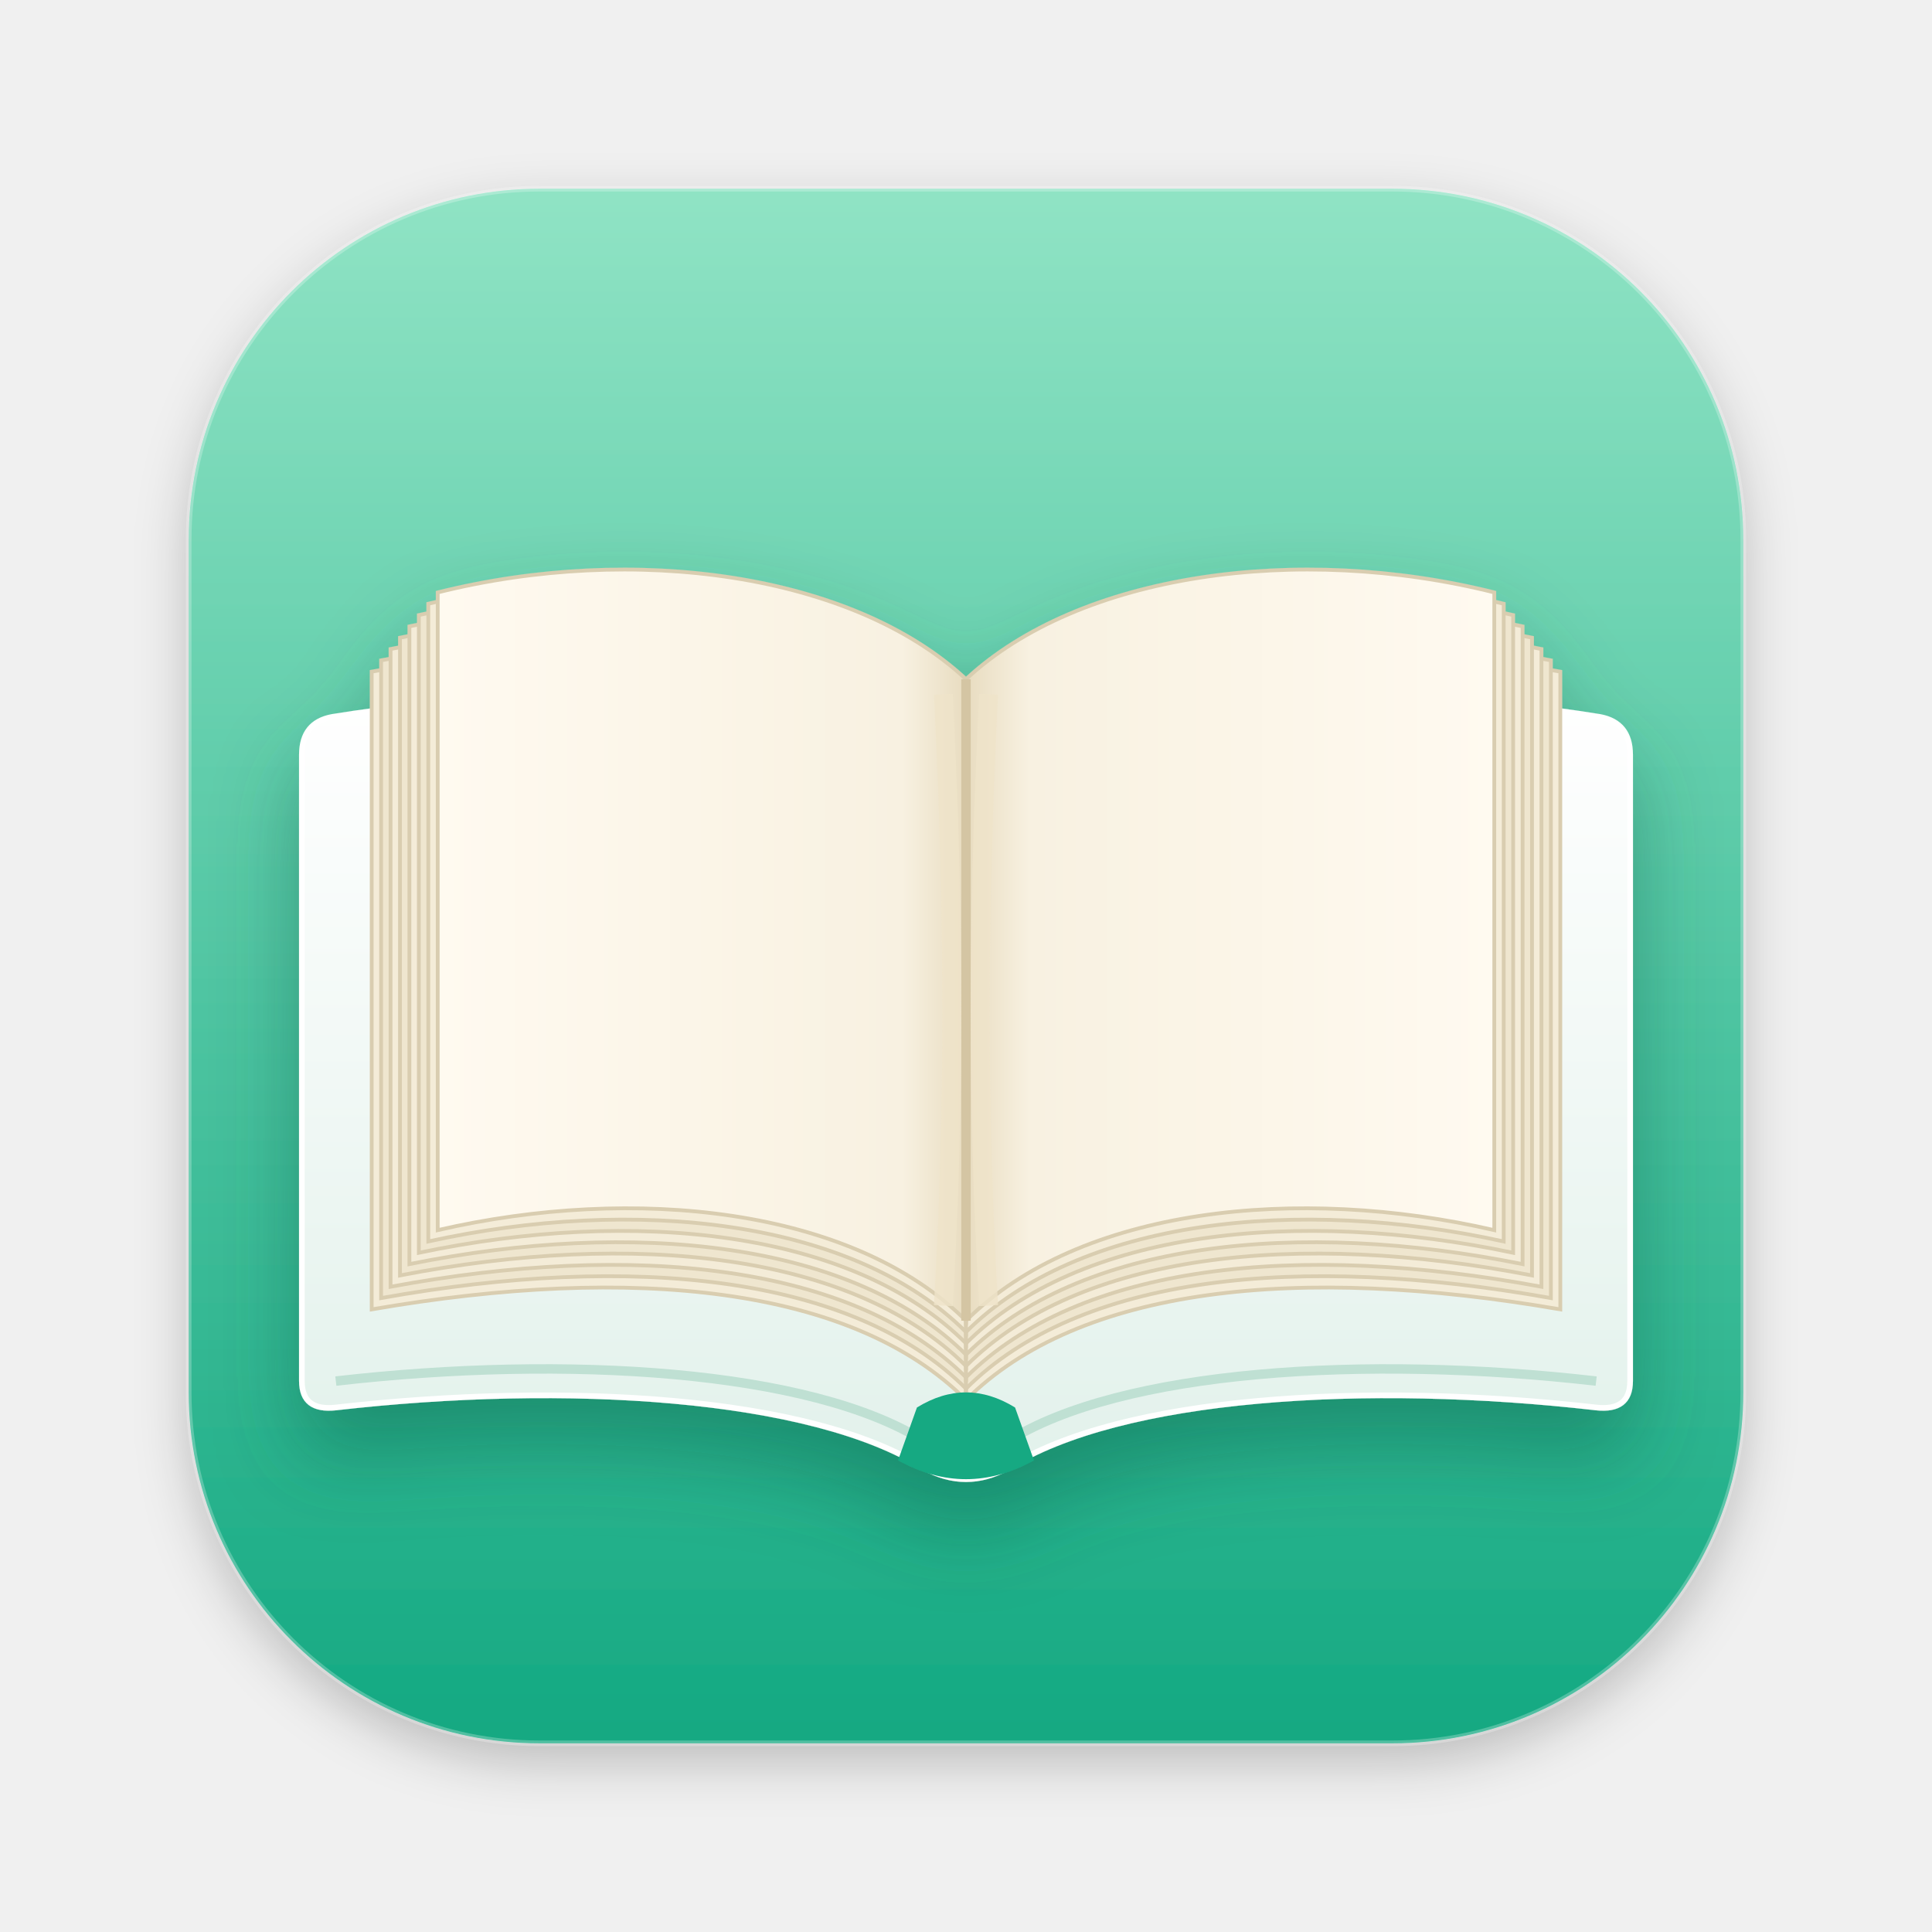
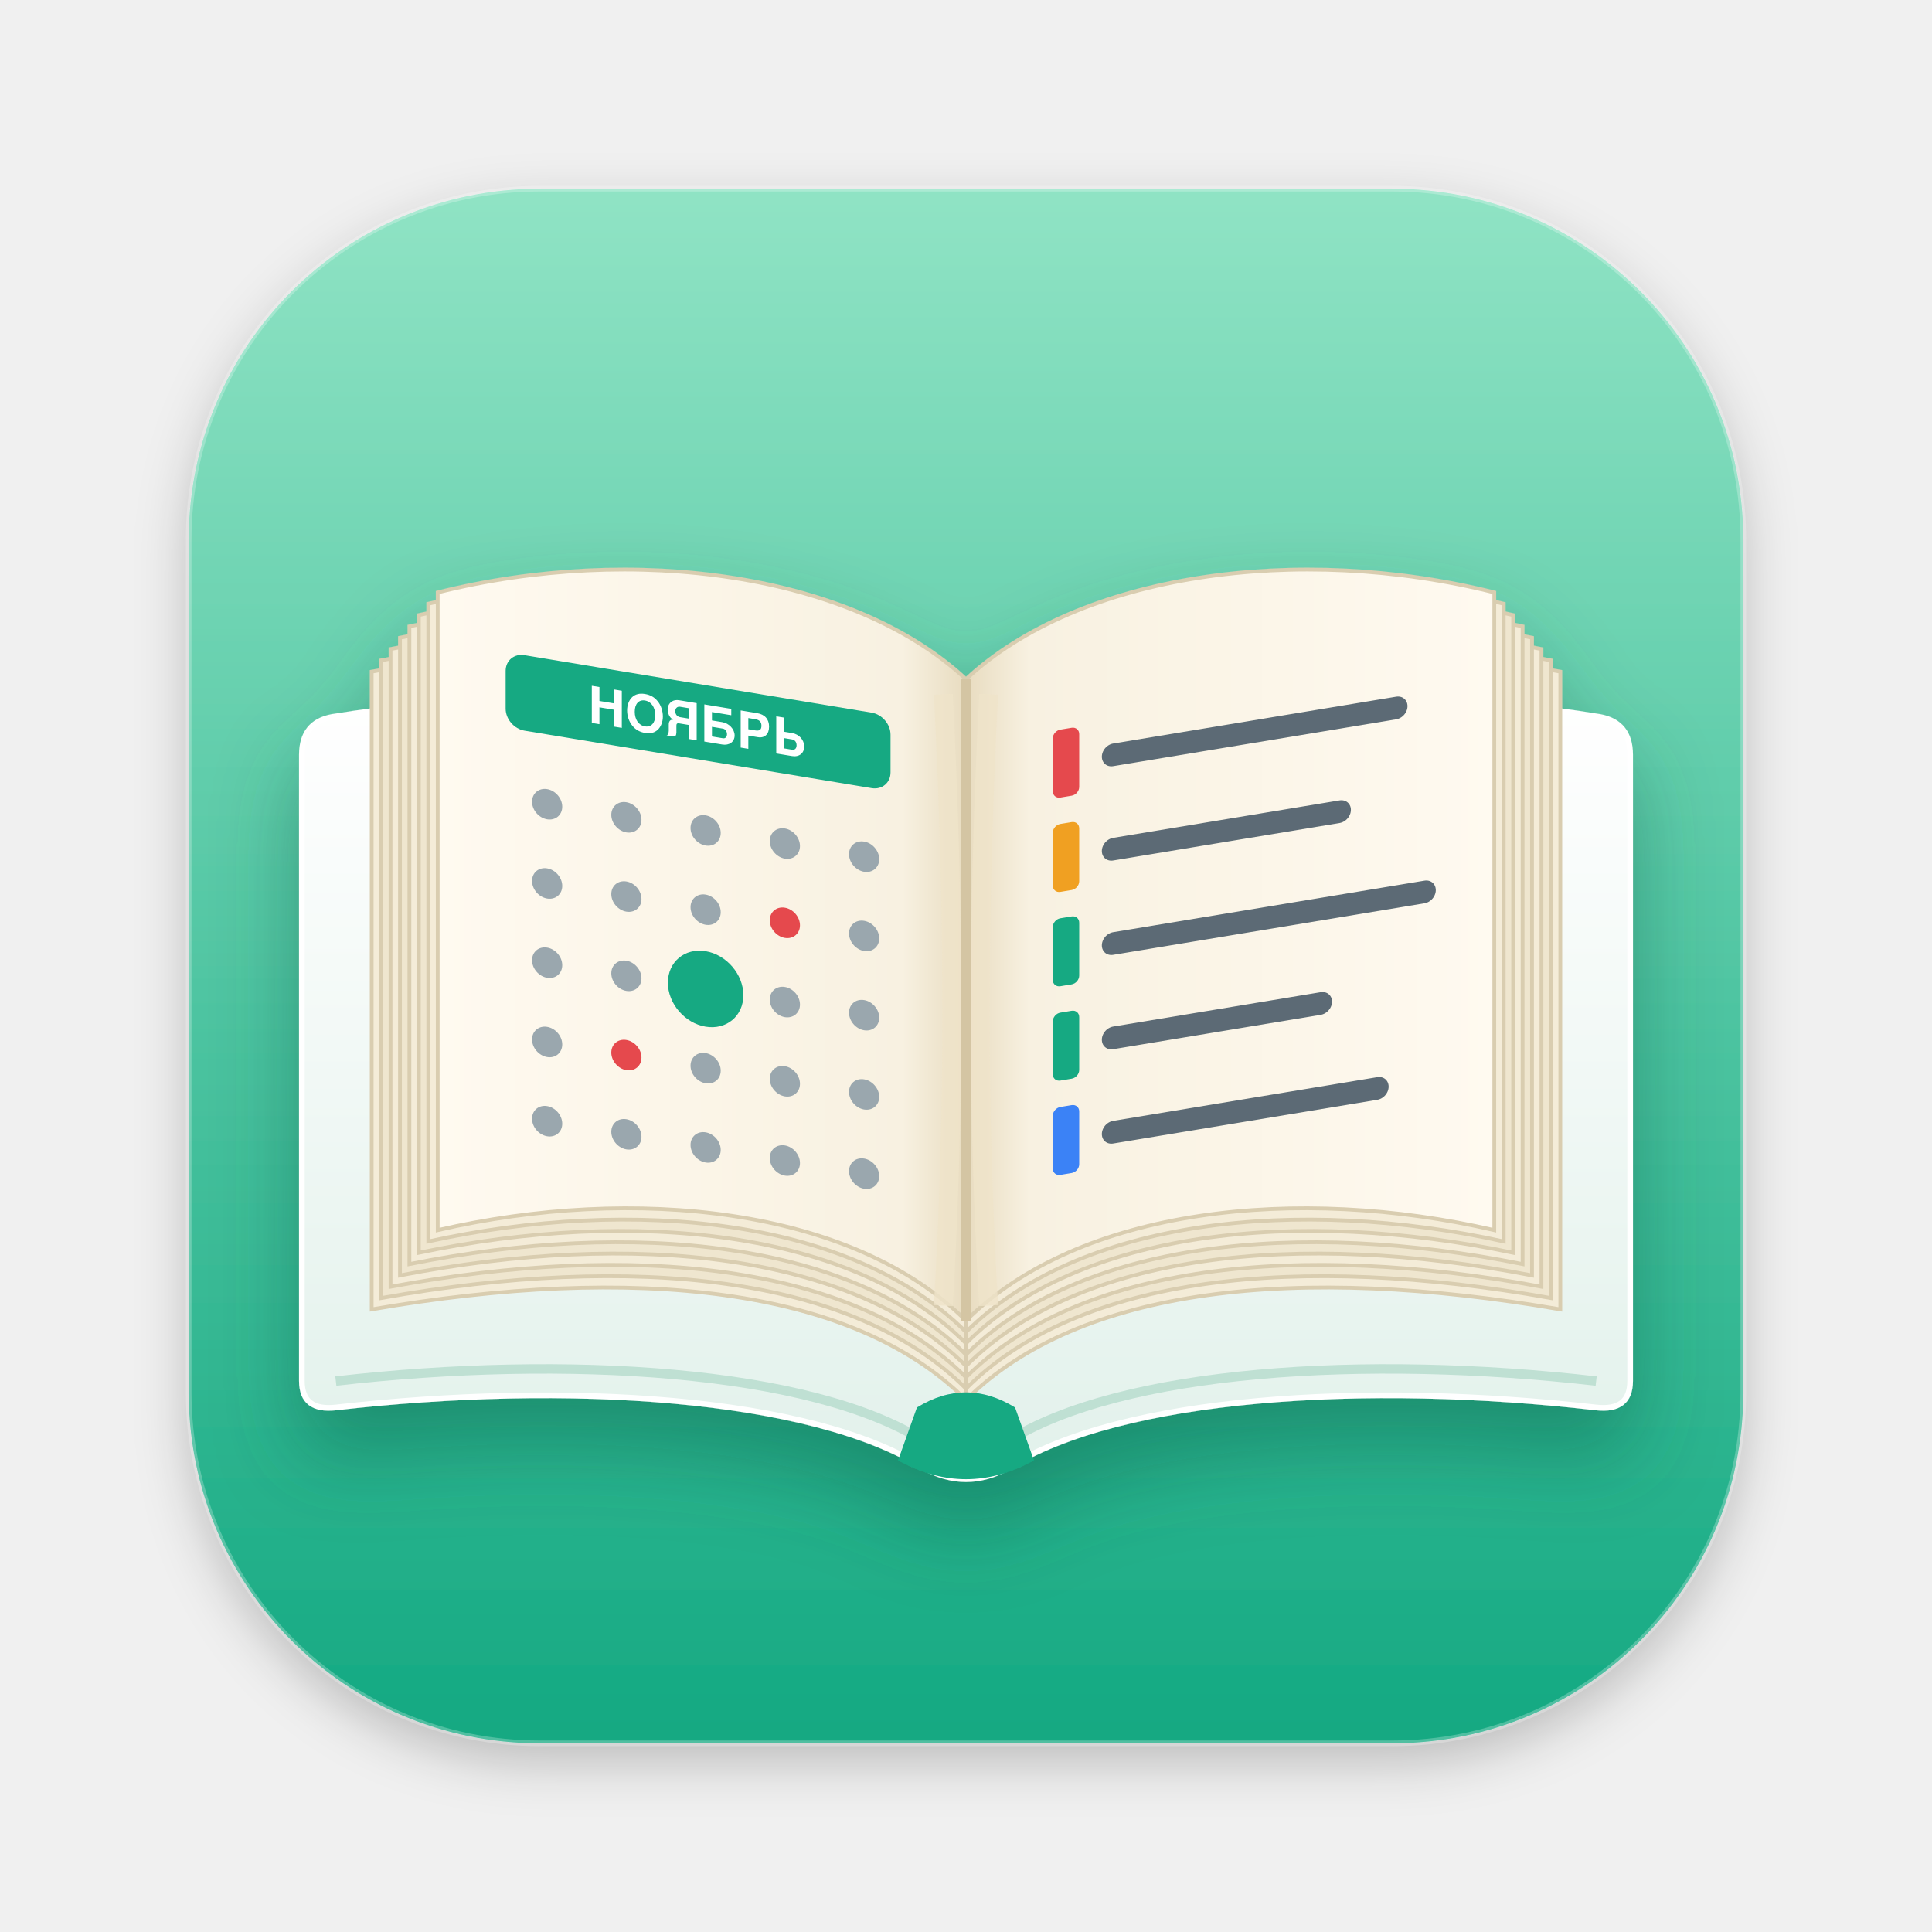
<svg xmlns="http://www.w3.org/2000/svg" width="1024" height="1024" viewBox="0 0 1024 1024">
  <defs>
    <linearGradient id="bg" x1="0" y1="0" x2="0" y2="1">
      <stop offset="0" stop-color="#8fe3c4" />
      <stop offset="1" stop-color="#14a982" />
    </linearGradient>
    <linearGradient id="cov" x1="0" y1="0" x2="0" y2="1">
      <stop offset="0" stop-color="#ffffff" />
      <stop offset="1" stop-color="#e2f1eb" />
    </linearGradient>
    <linearGradient id="pl" x1="1" y1="0" x2="0" y2="0">
      <stop offset="0" stop-color="#e8dcc0" />
      <stop offset=".12" stop-color="#f8f1e1" />
      <stop offset="1" stop-color="#fffaf0" />
    </linearGradient>
    <linearGradient id="pr" x1="0" y1="0" x2="1" y2="0">
      <stop offset="0" stop-color="#e8dcc0" />
      <stop offset=".12" stop-color="#f8f1e1" />
      <stop offset="1" stop-color="#fffaf0" />
    </linearGradient>
    <filter id="sh" x="-20%" y="-20%" width="140%" height="160%">
      <feDropShadow dx="0" dy="24" stdDeviation="22" flood-color="#06573f" flood-opacity=".4" />
    </filter>
    <filter id="bgsh" x="-10%" y="-10%" width="120%" height="125%">
      <feDropShadow dx="0" dy="10" stdDeviation="14" flood-color="#000" flood-opacity=".22" />
    </filter>
+     <filter id="bm" x="-50%" y="-5%" width="200%" height="115%">
+       <feDropShadow dx="3" dy="6" stdDeviation="6" flood-color="#06573f" flood-opacity=".35" />
+     </filter>
  </defs>
  <rect x="100" y="100" width="824" height="824" rx="186" fill="url(#bg)" filter="url(#bgsh)" />
  <rect x="100" y="100" width="824" height="824" rx="186" fill="none" stroke="#fff" stroke-opacity=".25" stroke-width="3" />
  <g filter="url(#sh)" transform="translate(0 -12)">
    <path d="M512 430 C 430 380, 300 372, 176 392 Q160 395 160 412 L160 744 Q160 760 178 758 C 300 744, 430 752, 490 790 Q512 802 534 790 C 594 752, 724 744, 846 758 Q864 760 864 744 L864 412 Q864 395 848 392 C 724 372, 594 380, 512 430 Z" fill="url(#cov)" stroke="#ffffff" stroke-width="3" />
    <path d="M178 744 C 300 730, 430 738, 490 776 Q512 788 534 776 C 594 738, 724 730, 846 744" fill="none" stroke="#bfe0d3" stroke-width="5" />
    <path d="M512 414 C 452 358, 336 342, 197 368 L197 706 C 336 682, 452 694, 512 754 Z" fill="#f4ecd8" stroke="#d9cdb0" stroke-width="2" />
    <path d="M512 414 C 572 358, 688 342, 827 368 L827 706 C 688 682, 572 694, 512 754 Z" fill="#f4ecd8" stroke="#d9cdb0" stroke-width="2" />
    <path d="M512 408 C 452 352, 336 336, 202 362 L202 700 C 336 676, 452 688, 512 748 Z" fill="#efe6cf" stroke="#d9cdb0" stroke-width="2" />
    <path d="M512 408 C 572 352, 688 336, 822 362 L822 700 C 688 676, 572 688, 512 748 Z" fill="#efe6cf" stroke="#d9cdb0" stroke-width="2" />
    <path d="M512 402 C 452 346, 336 330, 207 356 L207 694 C 336 670, 452 682, 512 742 Z" fill="#f4ecd8" stroke="#d9cdb0" stroke-width="2" />
    <path d="M512 402 C 572 346, 688 330, 817 356 L817 694 C 688 670, 572 682, 512 742 Z" fill="#f4ecd8" stroke="#d9cdb0" stroke-width="2" />
    <path d="M512 396 C 452 340, 336 324, 212 350 L212 688 C 336 664, 452 676, 512 736 Z" fill="#efe6cf" stroke="#d9cdb0" stroke-width="2" />
    <path d="M512 396 C 572 340, 688 324, 812 350 L812 688 C 688 664, 572 676, 512 736 Z" fill="#efe6cf" stroke="#d9cdb0" stroke-width="2" />
    <path d="M512 390 C 452 334, 336 318, 217 344 L217 682 C 336 658, 452 670, 512 730 Z" fill="#f4ecd8" stroke="#d9cdb0" stroke-width="2" />
    <path d="M512 390 C 572 334, 688 318, 807 344 L807 682 C 688 658, 572 670, 512 730 Z" fill="#f4ecd8" stroke="#d9cdb0" stroke-width="2" />
    <path d="M512 384 C 452 328, 336 312, 222 338 L222 676 C 336 652, 452 664, 512 724 Z" fill="#efe6cf" stroke="#d9cdb0" stroke-width="2" />
    <path d="M512 384 C 572 328, 688 312, 802 338 L802 676 C 688 652, 572 664, 512 724 Z" fill="#efe6cf" stroke="#d9cdb0" stroke-width="2" />
    <path d="M512 378 C 452 322, 336 306, 227 332 L227 670 C 336 646, 452 658, 512 718 Z" fill="#f4ecd8" stroke="#d9cdb0" stroke-width="2" />
    <path d="M512 378 C 572 322, 688 306, 797 332 L797 670 C 688 646, 572 658, 512 718 Z" fill="#f4ecd8" stroke="#d9cdb0" stroke-width="2" />
    <path d="M512 372 C 452 316, 336 300, 232 326 L232 664 C 336 640, 452 652, 512 712 Z" fill="url(#pl)" stroke="#d9cdb0" stroke-width="2" />
    <path d="M512 372 C 572 316, 688 300, 792 326 L792 664 C 688 640, 572 652, 512 712 Z" fill="url(#pr)" stroke="#d9cdb0" stroke-width="2" />
    <path d="M512 372 L512 712" stroke="#d4c5a3" stroke-width="5" />
    <path d="M500 380 C 506 500, 506 600, 500 704 M524 380 C 518 500, 518 600, 524 704" stroke="#efe4c9" stroke-width="10" fill="none" opacity=".8" />
+     <g transform="translate(512 0) skewY(9.4) translate(-512 0)">
+       <rect x="268" y="398" width="204" height="40" rx="10" fill="#14a982" />
+       <text x="370" y="428" text-anchor="middle" font-family="Helvetica,Arial,sans-serif" font-size="27" font-weight="700" fill="#fff">НОЯБРЬ</text>
+       <circle cx="290" cy="475" r="8" fill="#9aa7ae" />
+       <circle cx="332" cy="475" r="8" fill="#9aa7ae" />
+       <circle cx="374" cy="475" r="8" fill="#9aa7ae" />
+       <circle cx="416" cy="475" r="8" fill="#9aa7ae" />
+       <circle cx="458" cy="475" r="8" fill="#9aa7ae" />
+       <circle cx="290" cy="517" r="8" fill="#9aa7ae" />
+       <circle cx="332" cy="517" r="8" fill="#9aa7ae" />
+       <circle cx="374" cy="517" r="8" fill="#9aa7ae" />
+       <circle cx="416" cy="517" r="8" fill="#e5484d" />
+       <circle cx="458" cy="517" r="8" fill="#9aa7ae" />
+       <circle cx="290" cy="559" r="8" fill="#9aa7ae" />
+       <circle cx="332" cy="559" r="8" fill="#9aa7ae" />
+       <circle cx="374" cy="559" r="20" fill="#14a982" />
+       <circle cx="416" cy="559" r="8" fill="#9aa7ae" />
+       <circle cx="458" cy="559" r="8" fill="#9aa7ae" />
+       <circle cx="290" cy="601" r="8" fill="#9aa7ae" />
+       <circle cx="332" cy="601" r="8" fill="#e5484d" />
+       <circle cx="374" cy="601" r="8" fill="#9aa7ae" />
+       <circle cx="416" cy="601" r="8" fill="#9aa7ae" />
+       <circle cx="458" cy="601" r="8" fill="#9aa7ae" />
+       <circle cx="290" cy="643" r="8" fill="#9aa7ae" />
+       <circle cx="332" cy="643" r="8" fill="#9aa7ae" />
+       <circle cx="374" cy="643" r="8" fill="#9aa7ae" />
+       <circle cx="416" cy="643" r="8" fill="#9aa7ae" />
+       <circle cx="458" cy="643" r="8" fill="#9aa7ae" />
+     </g>
+     <g transform="translate(512 0) skewY(-9.4) translate(-512 0)">
+       <rect x="558" y="407" width="14" height="36" rx="4" fill="#e5484d" />
+       <line x1="590" y1="425" x2="740" y2="425" stroke="#5b6b74" stroke-width="12" stroke-linecap="round" />
+       <rect x="558" y="457" width="14" height="36" rx="4" fill="#f0a020" />
+       <line x1="590" y1="475" x2="710" y2="475" stroke="#5b6b74" stroke-width="12" stroke-linecap="round" />
+       <rect x="558" y="507" width="14" height="36" rx="4" fill="#14a982" />
+       <line x1="590" y1="525" x2="755" y2="525" stroke="#5b6b74" stroke-width="12" stroke-linecap="round" />
+       <rect x="558" y="557" width="14" height="36" rx="4" fill="#14a982" />
+       <line x1="590" y1="575" x2="700" y2="575" stroke="#5b6b74" stroke-width="12" stroke-linecap="round" />
+       <rect x="558" y="607" width="14" height="36" rx="4" fill="#3b82f6" />
+       <line x1="590" y1="625" x2="730" y2="625" stroke="#5b6b74" stroke-width="12" stroke-linecap="round" />
+     </g>
    <path d="M486 758 Q512 742 538 758 L548 786 Q512 806 476 786 Z" fill="#14a982" />
  </g>
</svg>
